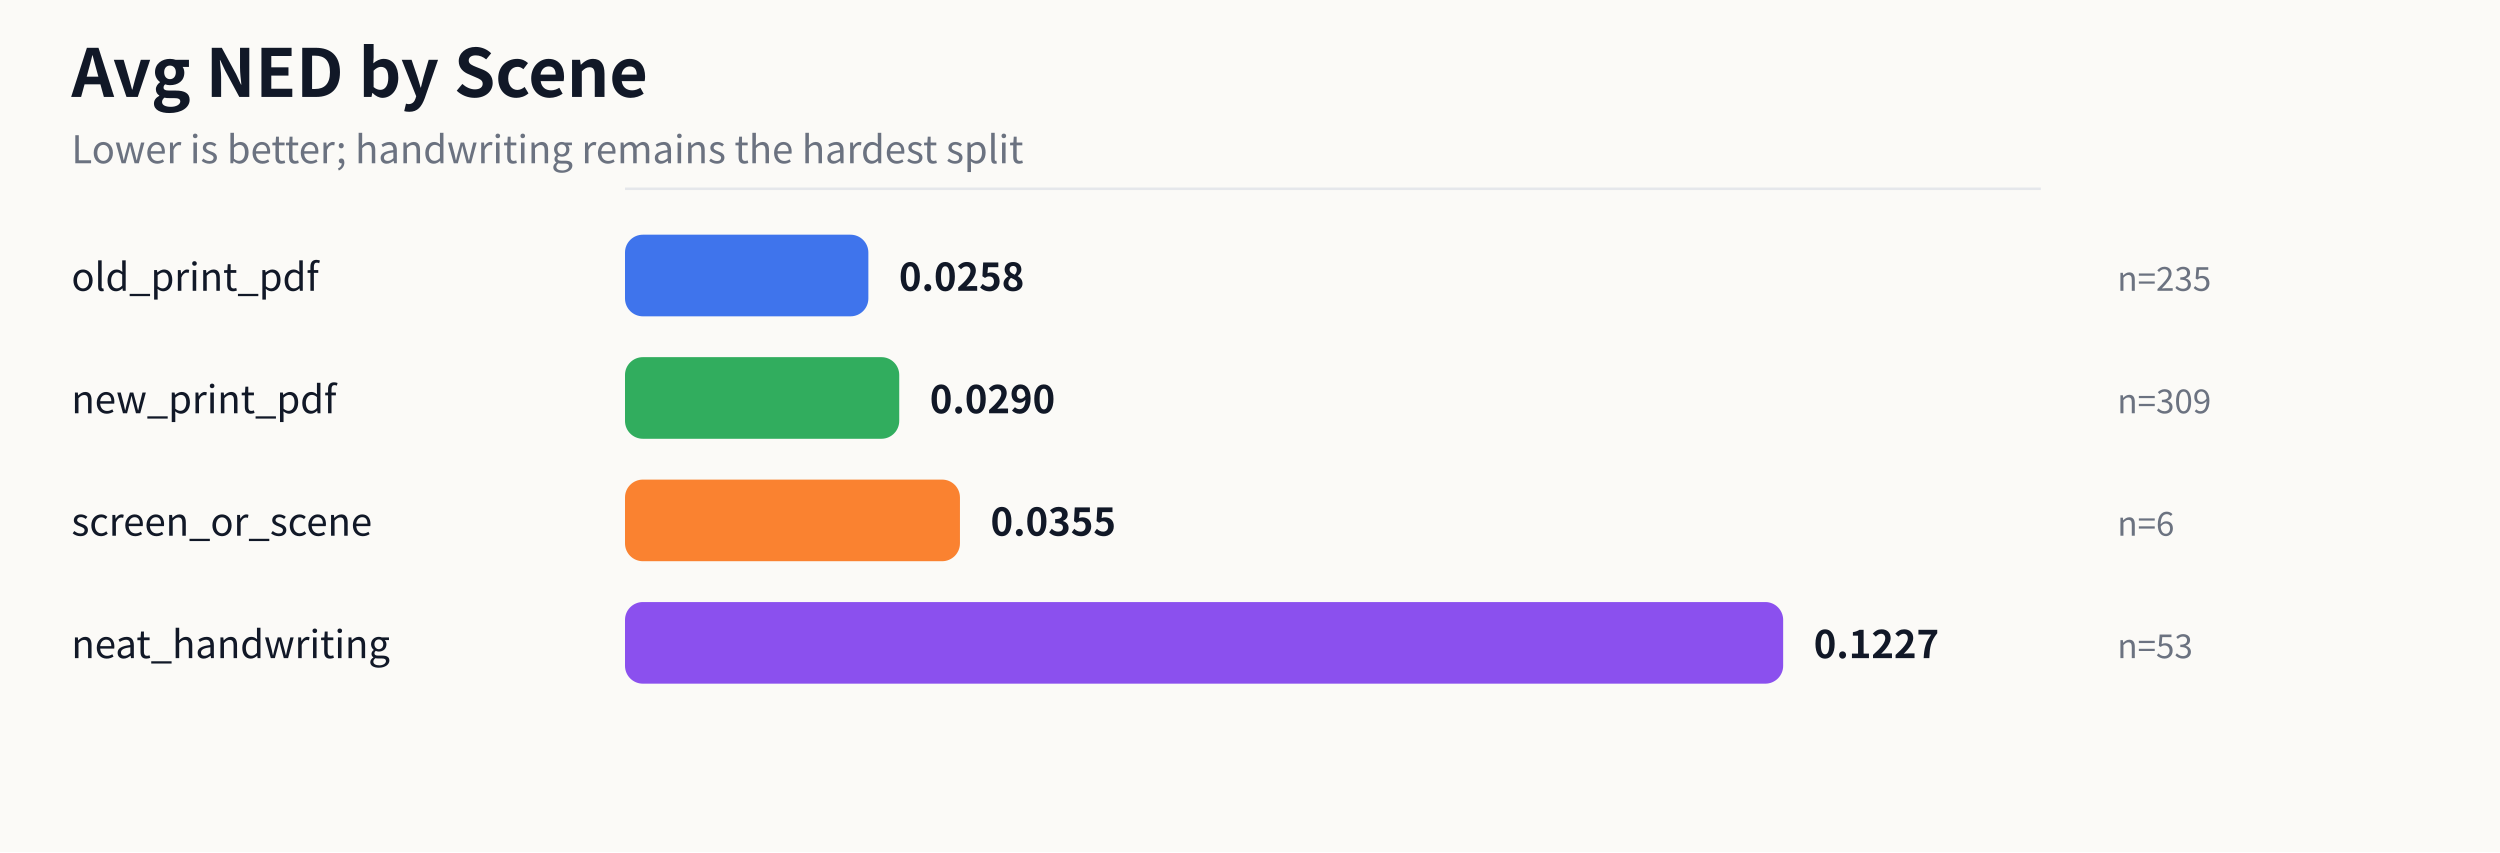
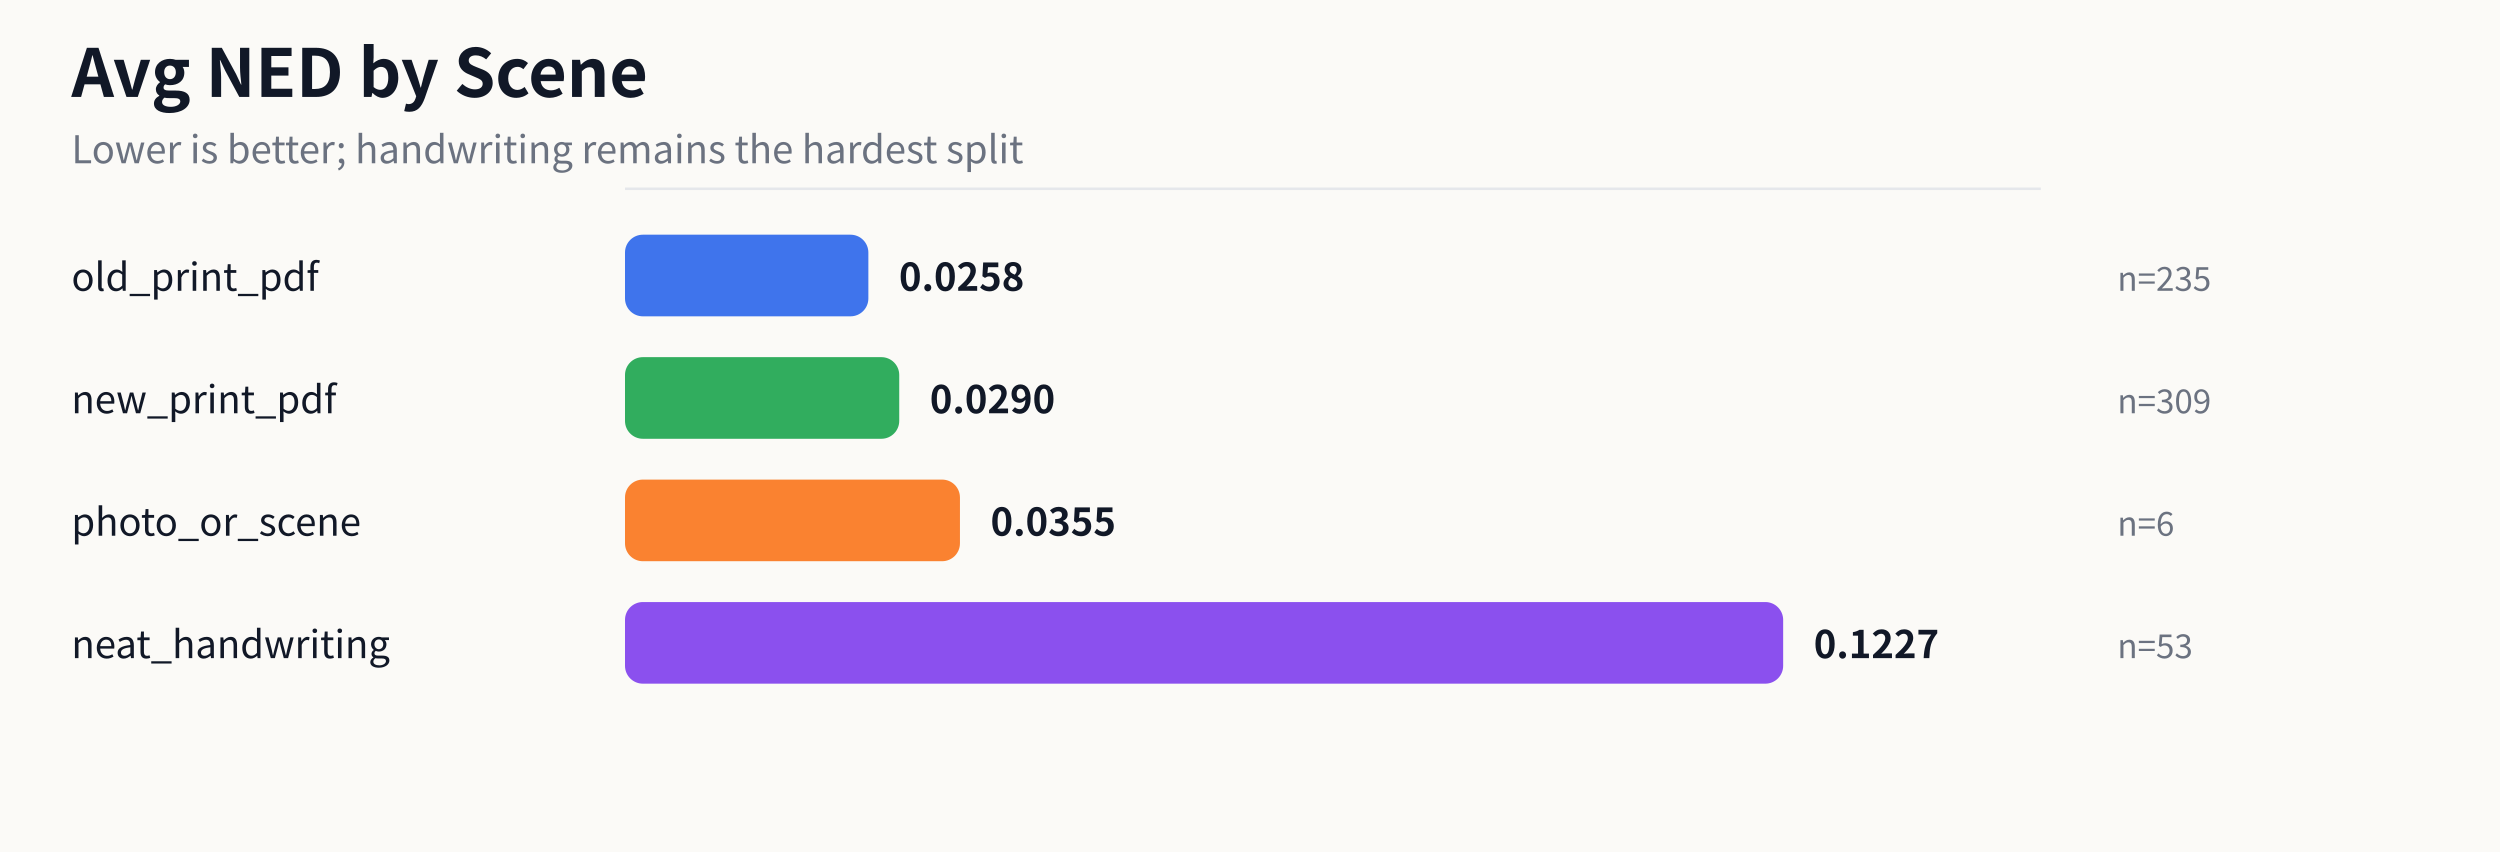
<svg xmlns="http://www.w3.org/2000/svg" width="980" height="334" viewBox="0 0 980 334">
  <rect width="100%" height="100%" fill="#fbfaf7" />
  <style>text{font-family:-apple-system,BlinkMacSystemFont,"Segoe UI","Noto Sans CJK SC","PingFang SC",Arial,sans-serif}.title{font-size:26px;font-weight:700;fill:#111827}.sub{font-size:15px;fill:#6b7280}.label{font-size:15px;fill:#111827}.value{font-size:15px;font-weight:650;fill:#111827}.axis{stroke:#e5e7eb;stroke-width:1}.note{font-size:13px;fill:#6b7280}</style>
  <text class="title" x="28" y="38">Avg NED by Scene</text>
  <text class="sub" x="28" y="64">Lower is better; handwriting remains the hardest split</text>
  <line class="axis" x1="245" y1="74" x2="800" y2="74" />
  <text class="label" x="28" y="114">old_print_pdf</text>
  <rect x="245" y="92" width="95.4" height="32" rx="7" fill="#2563eb" opacity="0.88" />
  <text class="value" x="352.4" y="114">0.0258</text>
  <text class="note" x="830" y="114">n=235</text>
  <text class="label" x="28" y="162">new_print_pdf</text>
  <rect x="245" y="140" width="107.5" height="32" rx="7" fill="#16a34a" opacity="0.88" />
  <text class="value" x="364.5" y="162">0.0290</text>
  <text class="note" x="830" y="162">n=309</text>
-   <text class="label" x="28" y="210">screen_or_scene</text>
+   <text class="label" x="28" y="210">photo_or_scene</text>
  <rect x="245" y="188" width="131.3" height="32" rx="7" fill="#f97316" opacity="0.88" />
  <text class="value" x="388.3" y="210">0.0355</text>
  <text class="note" x="830" y="210">n=6</text>
  <text class="label" x="28" y="258">neat_handwriting</text>
  <rect x="245" y="236" width="454.0" height="32" rx="7" fill="#7c3aed" opacity="0.88" />
  <text class="value" x="711.0" y="258">0.1227</text>
  <text class="note" x="830" y="258">n=53</text>
</svg>
